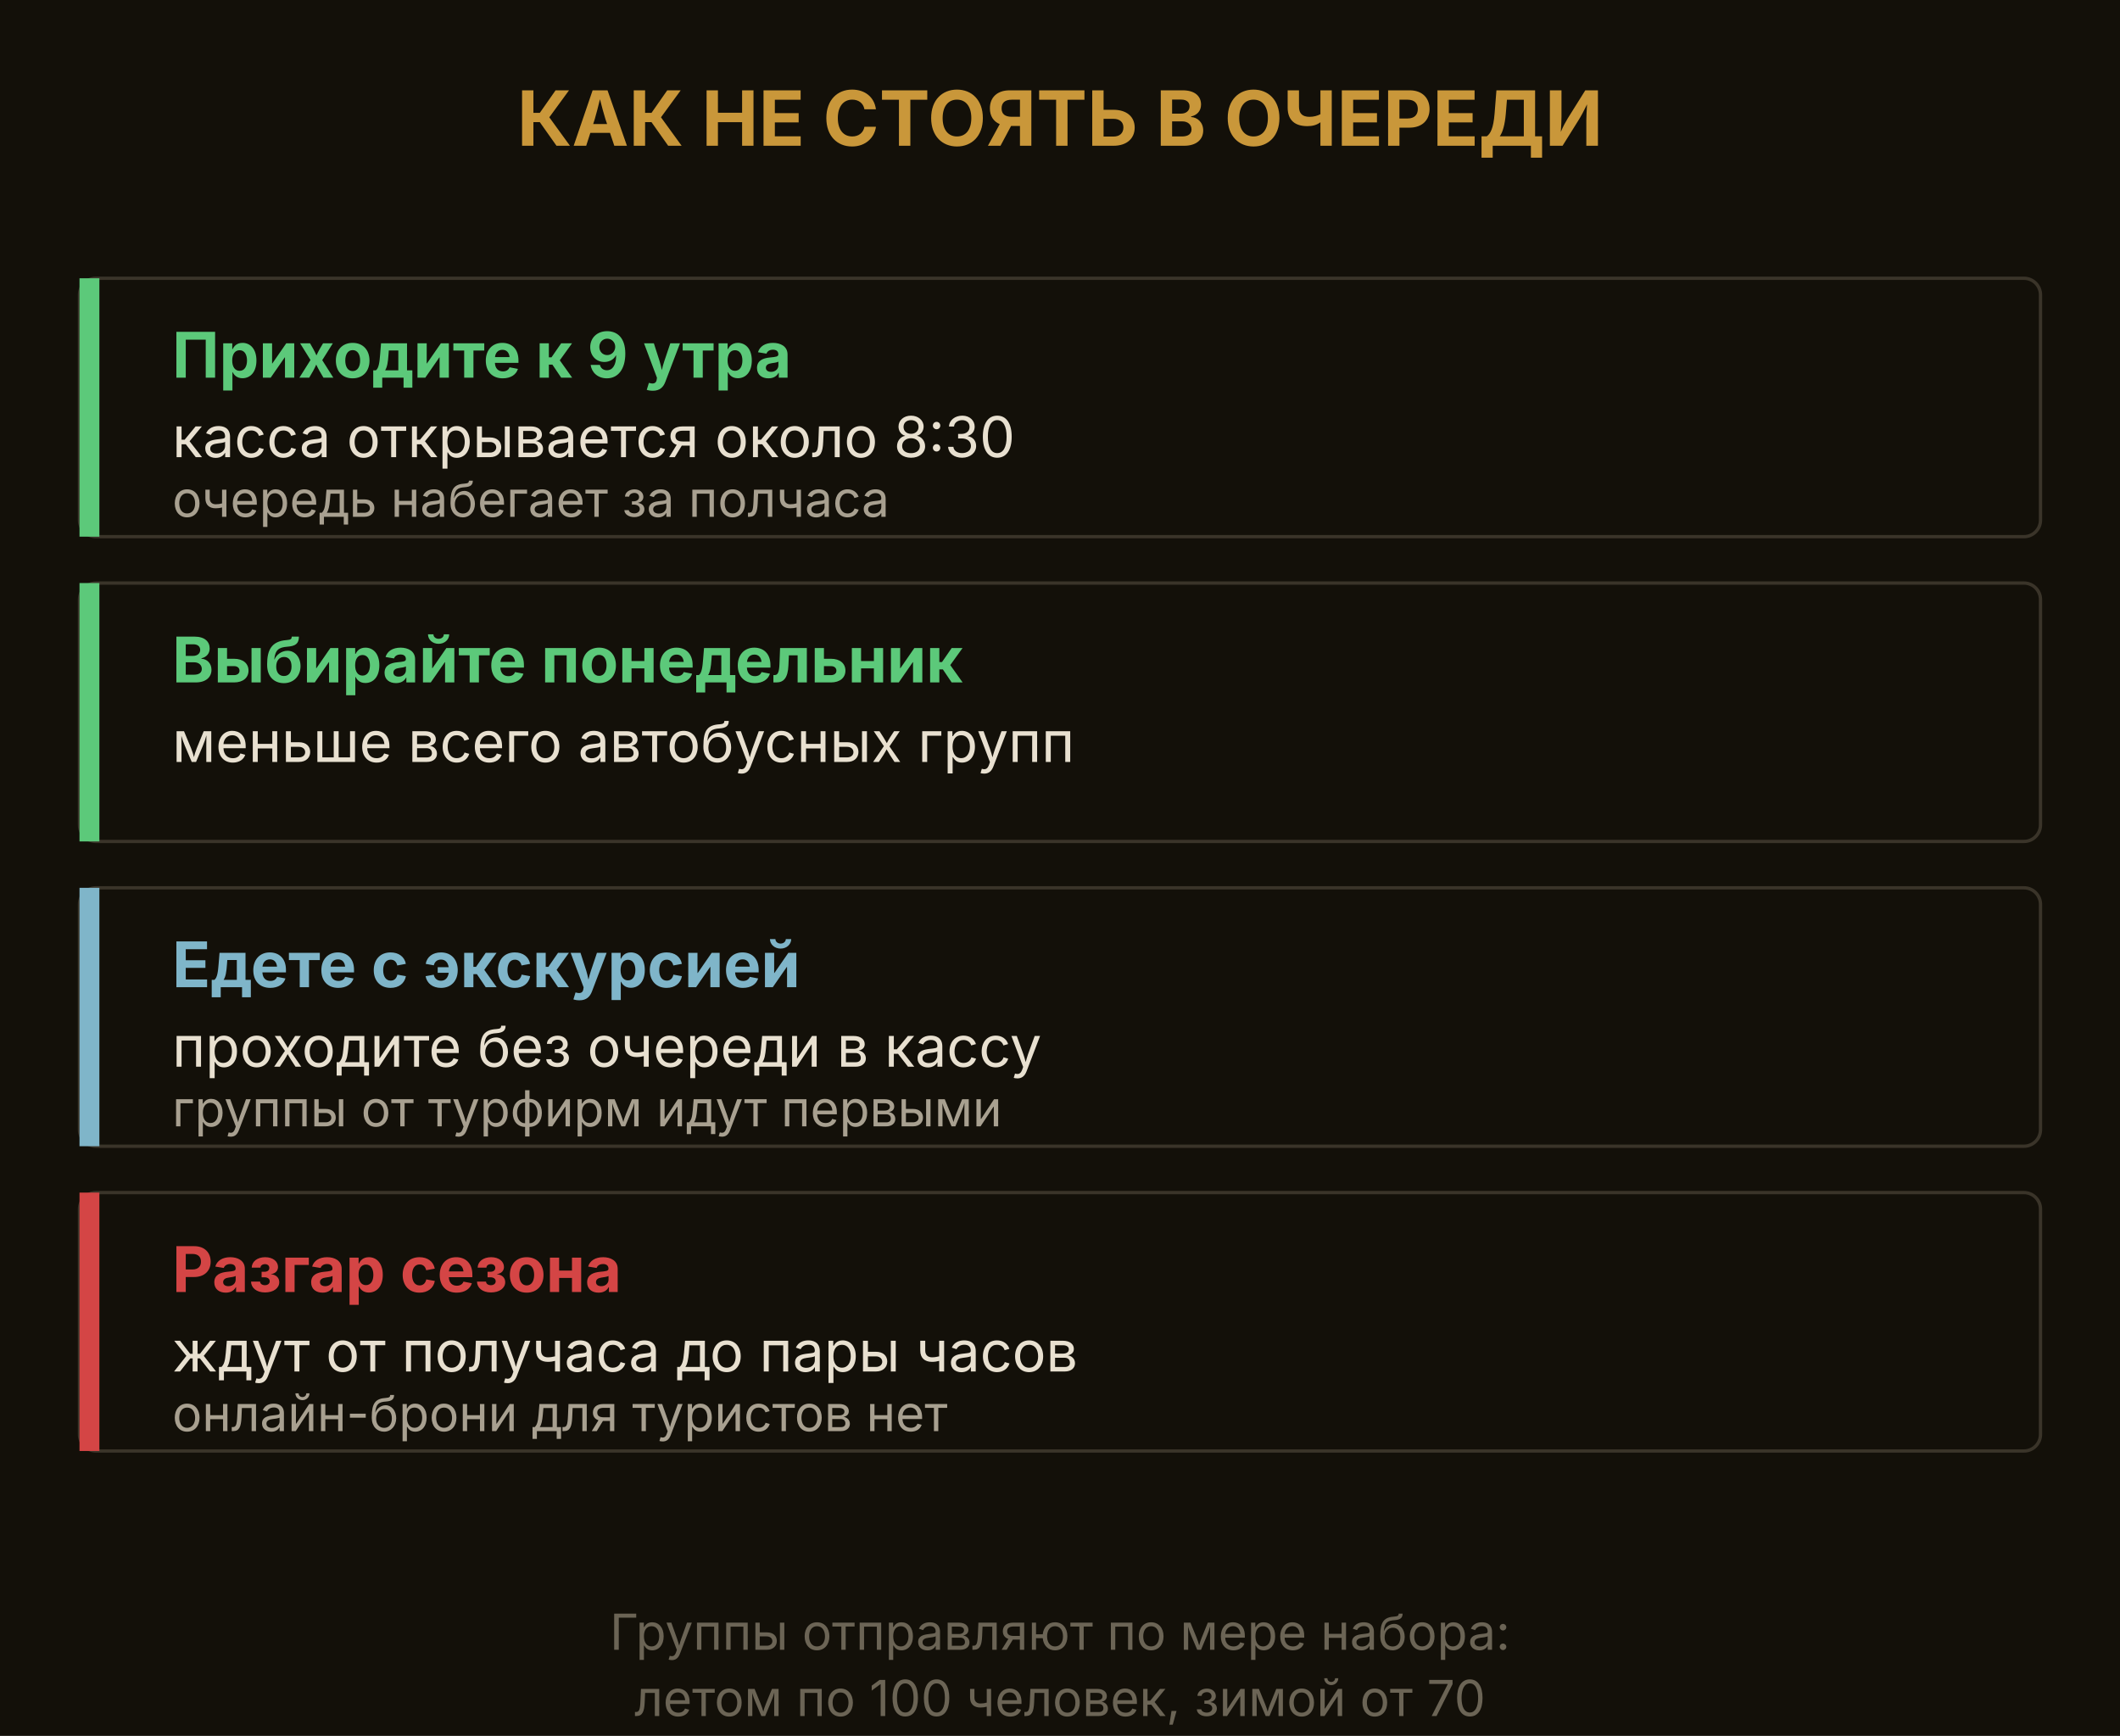
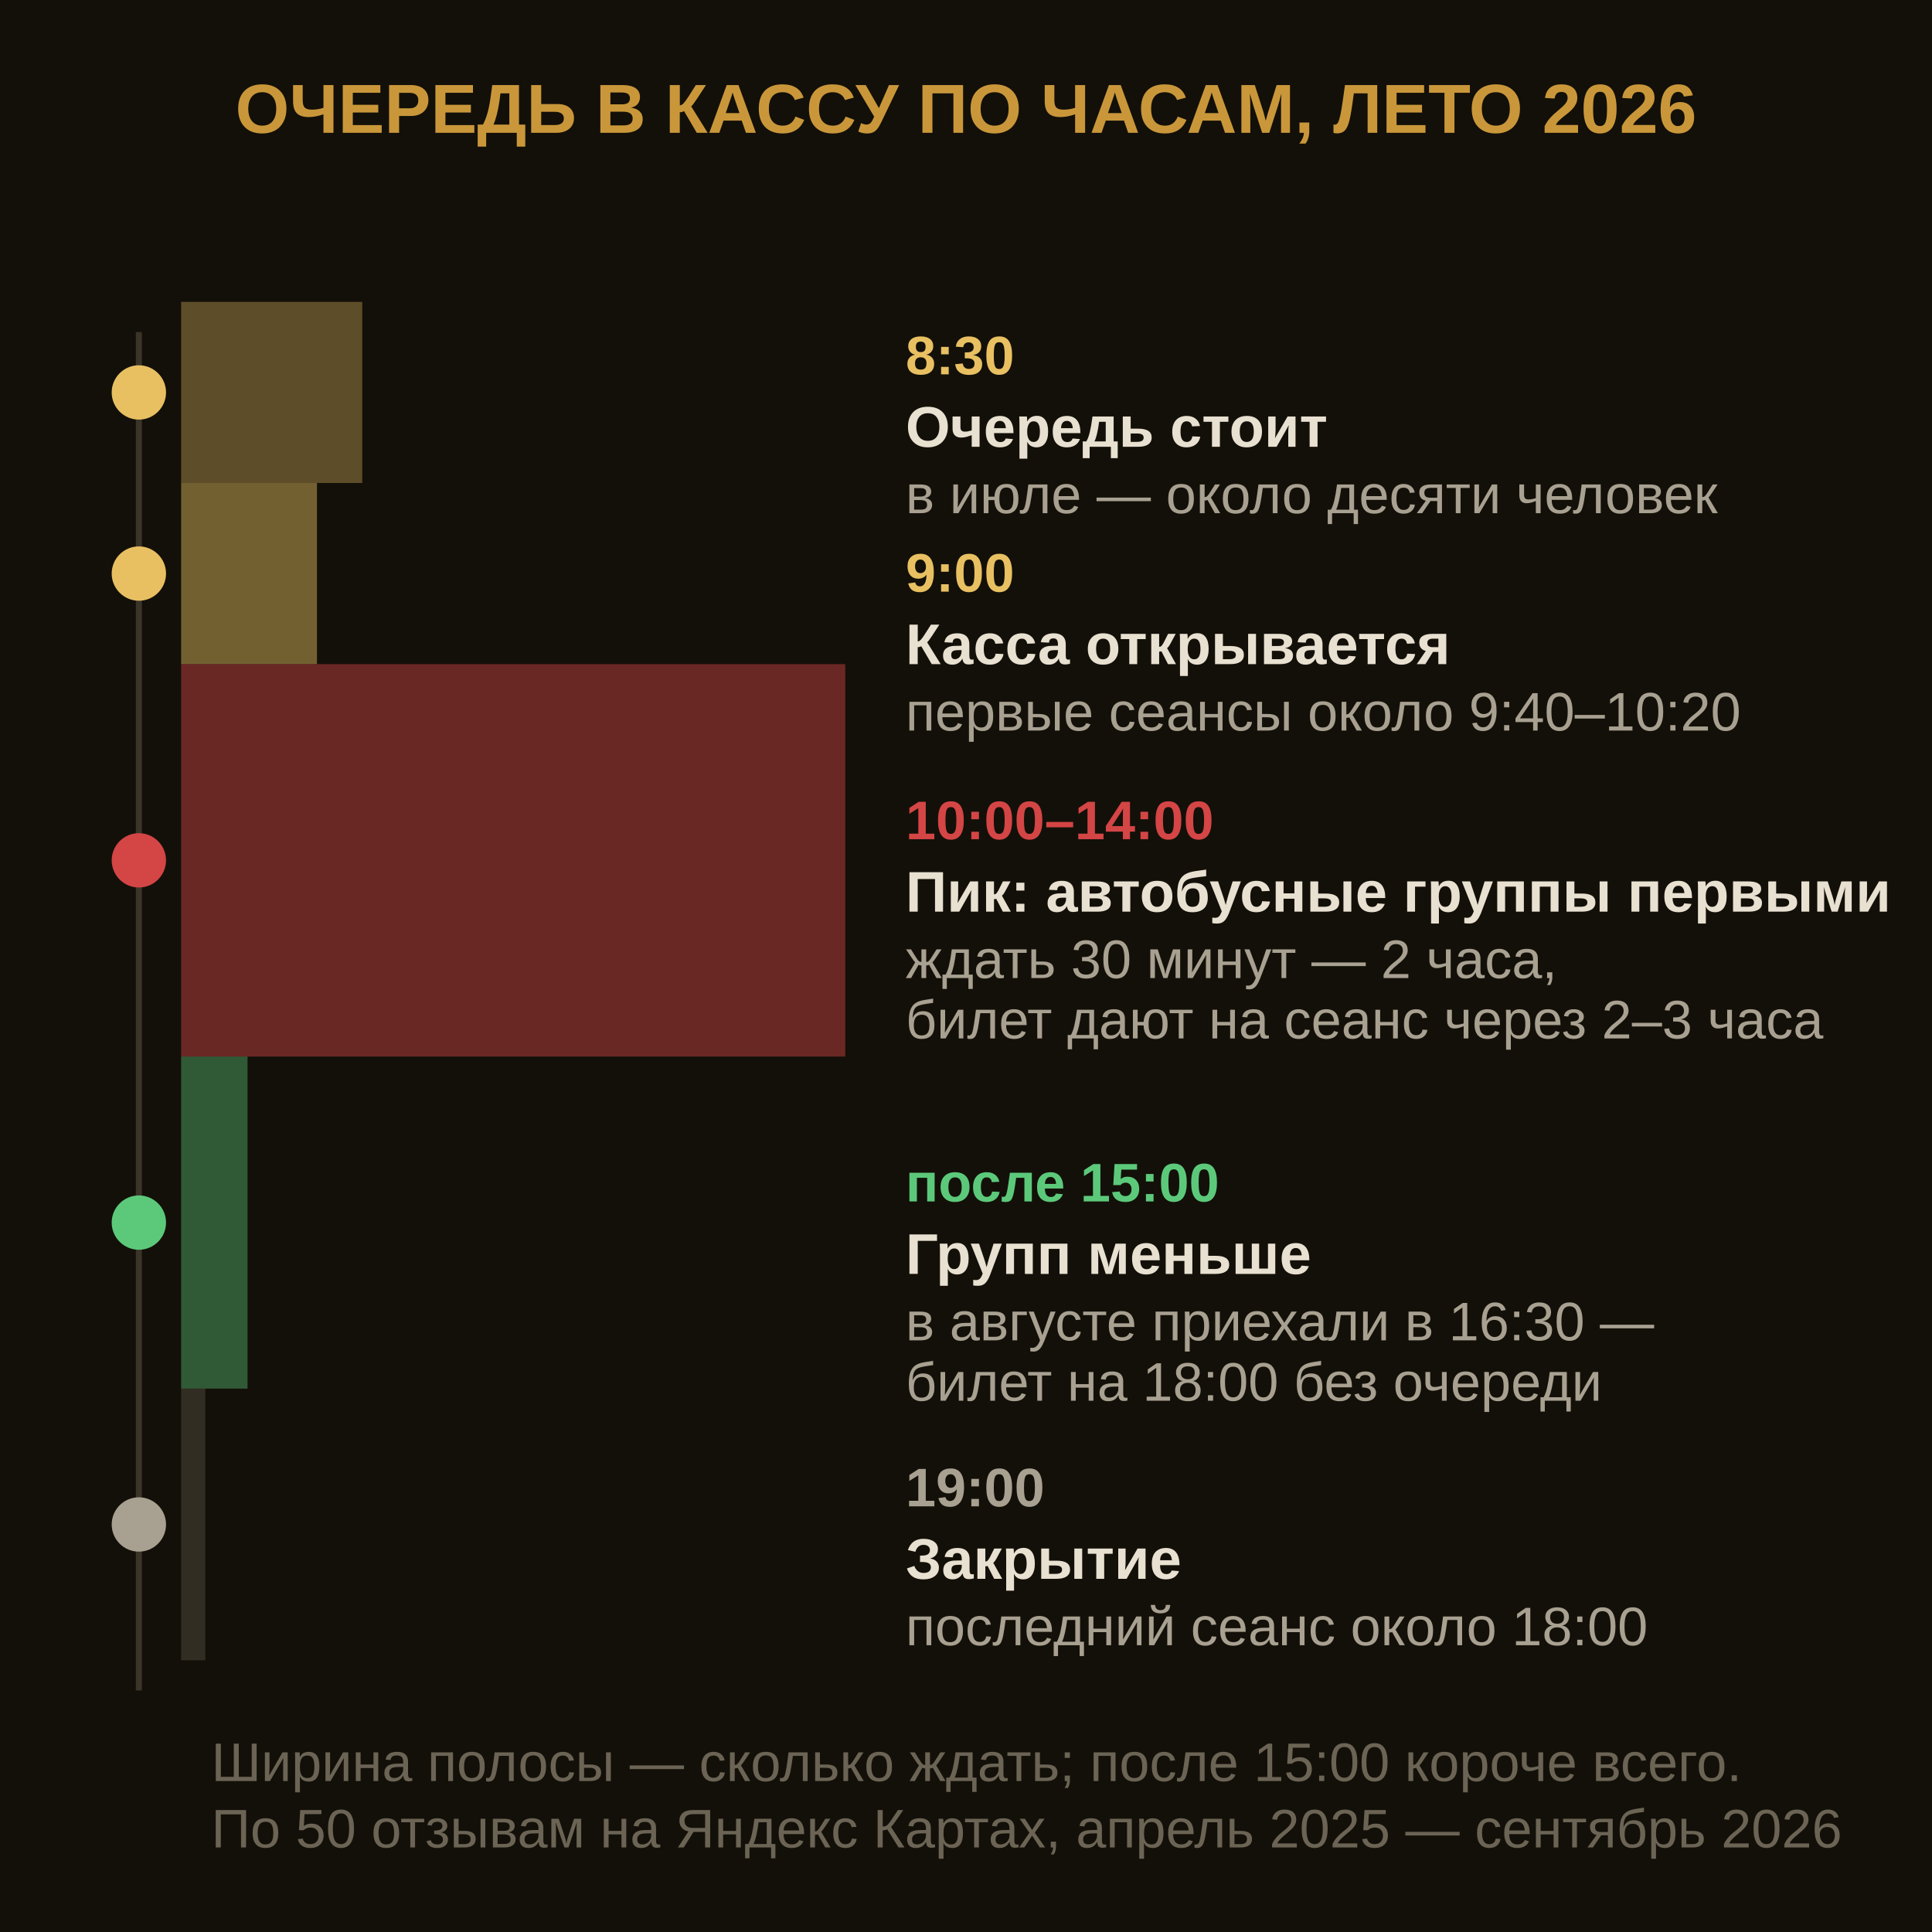
- <svg xmlns="http://www.w3.org/2000/svg" viewBox="0 0 640 524" width="640" height="524" font-family="system-ui,-apple-system,sans-serif">
-   <rect width="640" height="524" fill="#131009" />
-   <text x="320" y="44" text-anchor="middle" fill="#c9973a" font-size="23" font-weight="700">КАК НЕ СТОЯТЬ В ОЧЕРЕДИ</text>
-   <rect x="24" y="84" width="592" height="78" rx="5" fill="none" stroke="#3a3429" />
-   <rect x="24" y="84" width="6" height="78" fill="#5cc97a" />
-   <text x="52" y="114" fill="#5cc97a" font-size="19" font-weight="700">Приходите к 9 утра</text>
-   <text x="52" y="138" fill="#e8e0d0" font-size="17">касса открывается около 8:30</text>
-   <text x="52" y="156" fill="#a8a090" font-size="15">очередь набегает за полчаса</text>
-   <rect x="24" y="176" width="592" height="78" rx="5" fill="none" stroke="#3a3429" />
-   <rect x="24" y="176" width="6" height="78" fill="#5cc97a" />
-   <text x="52" y="206" fill="#5cc97a" font-size="19" font-weight="700">Выбирайте понедельник</text>
-   <text x="52" y="230" fill="#e8e0d0" font-size="17">меньше всего автобусных групп</text>
-   <rect x="24" y="268" width="592" height="78" rx="5" fill="none" stroke="#3a3429" />
-   <rect x="24" y="268" width="6" height="78" fill="#7fb5c9" />
-   <text x="52" y="298" fill="#7fb5c9" font-size="19" font-weight="700">Едете с экскурсией</text>
-   <text x="52" y="322" fill="#e8e0d0" font-size="17">проходите без очереди в кассу</text>
-   <text x="52" y="340" fill="#a8a090" font-size="15">группы от турфирм идут первыми</text>
-   <rect x="24" y="360" width="592" height="78" rx="5" fill="none" stroke="#3a3429" />
-   <rect x="24" y="360" width="6" height="78" fill="#d44545" />
-   <text x="52" y="390" fill="#d44545" font-size="19" font-weight="700">Разгар сезона</text>
-   <text x="52" y="414" fill="#e8e0d0" font-size="17">ждут от получаса до пары часов</text>
-   <text x="52" y="432" fill="#a8a090" font-size="15">онлайн-брони для туристов нет</text>
-   <text x="320" y="498" text-anchor="middle" fill="#6b6455" font-size="15">Группы отправляют по мере набора:</text>
-   <text x="320" y="518" text-anchor="middle" fill="#6b6455" font-size="15">летом по 100 человек, зимой от 70</text>
+ <svg xmlns="http://www.w3.org/2000/svg" viewBox="0 0 640 640" width="640" height="640" role="img" aria-labelledby="t d">
+   <rect width="640" height="640" fill="#131009" />
+   <text x="320" y="44" text-anchor="middle" fill="#c9973a" font-family="Golos Text, Arial, sans-serif" font-size="23" font-weight="700">ОЧЕРЕДЬ В КАССУ ПО ЧАСАМ, ЛЕТО 2026</text>
+   <line x1="46" y1="110" x2="46" y2="560" stroke="#3a3429" stroke-width="2" />
+   <rect x="60" y="100" width="60" height="60" fill="#e8c062" opacity="0.35" />
+   <rect x="60" y="160" width="45" height="60" fill="#e8c062" opacity="0.45" />
+   <rect x="60" y="220" width="220" height="130" fill="#d44545" opacity="0.45" />
+   <rect x="60" y="350" width="22" height="110" fill="#5cc97a" opacity="0.4" />
+   <rect x="60" y="460" width="8" height="90" fill="#3a3429" opacity="0.8" />
+   <g font-family="Golos Text, Arial, sans-serif">
+     <circle cx="46" cy="130" r="9" fill="#e8c062" />
+     <text x="300" y="124" fill="#e8c062" font-size="18" font-weight="700">8:30</text>
+     <text x="300" y="148" fill="#e8e0d0" font-size="19" font-weight="600">Очередь стоит</text>
+     <text x="300" y="170" fill="#a8a090" font-size="18">в июле — около десяти человек</text>
+     <circle cx="46" cy="190" r="9" fill="#e8c062" />
+     <text x="300" y="196" fill="#e8c062" font-size="18" font-weight="700">9:00</text>
+     <text x="300" y="220" fill="#e8e0d0" font-size="19" font-weight="600">Касса открывается</text>
+     <text x="300" y="242" fill="#a8a090" font-size="18">первые сеансы около 9:40–10:20</text>
+     <circle cx="46" cy="285" r="9" fill="#d44545" />
+     <text x="300" y="278" fill="#d44545" font-size="18" font-weight="700">10:00–14:00</text>
+     <text x="300" y="302" fill="#e8e0d0" font-size="19" font-weight="600">Пик: автобусные группы первыми</text>
+     <text x="300" y="324" fill="#a8a090" font-size="18">ждать 30 минут — 2 часа,</text>
+     <text x="300" y="344" fill="#a8a090" font-size="18">билет дают на сеанс через 2–3 часа</text>
+     <circle cx="46" cy="405" r="9" fill="#5cc97a" />
+     <text x="300" y="398" fill="#5cc97a" font-size="18" font-weight="700">после 15:00</text>
+     <text x="300" y="422" fill="#e8e0d0" font-size="19" font-weight="600">Групп меньше</text>
+     <text x="300" y="444" fill="#a8a090" font-size="18">в августе приехали в 16:30 —</text>
+     <text x="300" y="464" fill="#a8a090" font-size="18">билет на 18:00 без очереди</text>
+     <circle cx="46" cy="505" r="9" fill="#a8a090" />
+     <text x="300" y="499" fill="#a8a090" font-size="18" font-weight="700">19:00</text>
+     <text x="300" y="523" fill="#e8e0d0" font-size="19" font-weight="600">Закрытие</text>
+     <text x="300" y="545" fill="#a8a090" font-size="18">последний сеанс около 18:00</text>
+   </g>
+   <text x="70" y="590" fill="#6b6455" font-family="Golos Text, Arial, sans-serif" font-size="18">Ширина полосы — сколько ждать; после 15:00 короче всего.</text>
+   <text x="70" y="612" fill="#6b6455" font-family="Golos Text, Arial, sans-serif" font-size="18">По 50 отзывам на Яндекс Картах, апрель 2025 — сентябрь 2026</text>
</svg>
